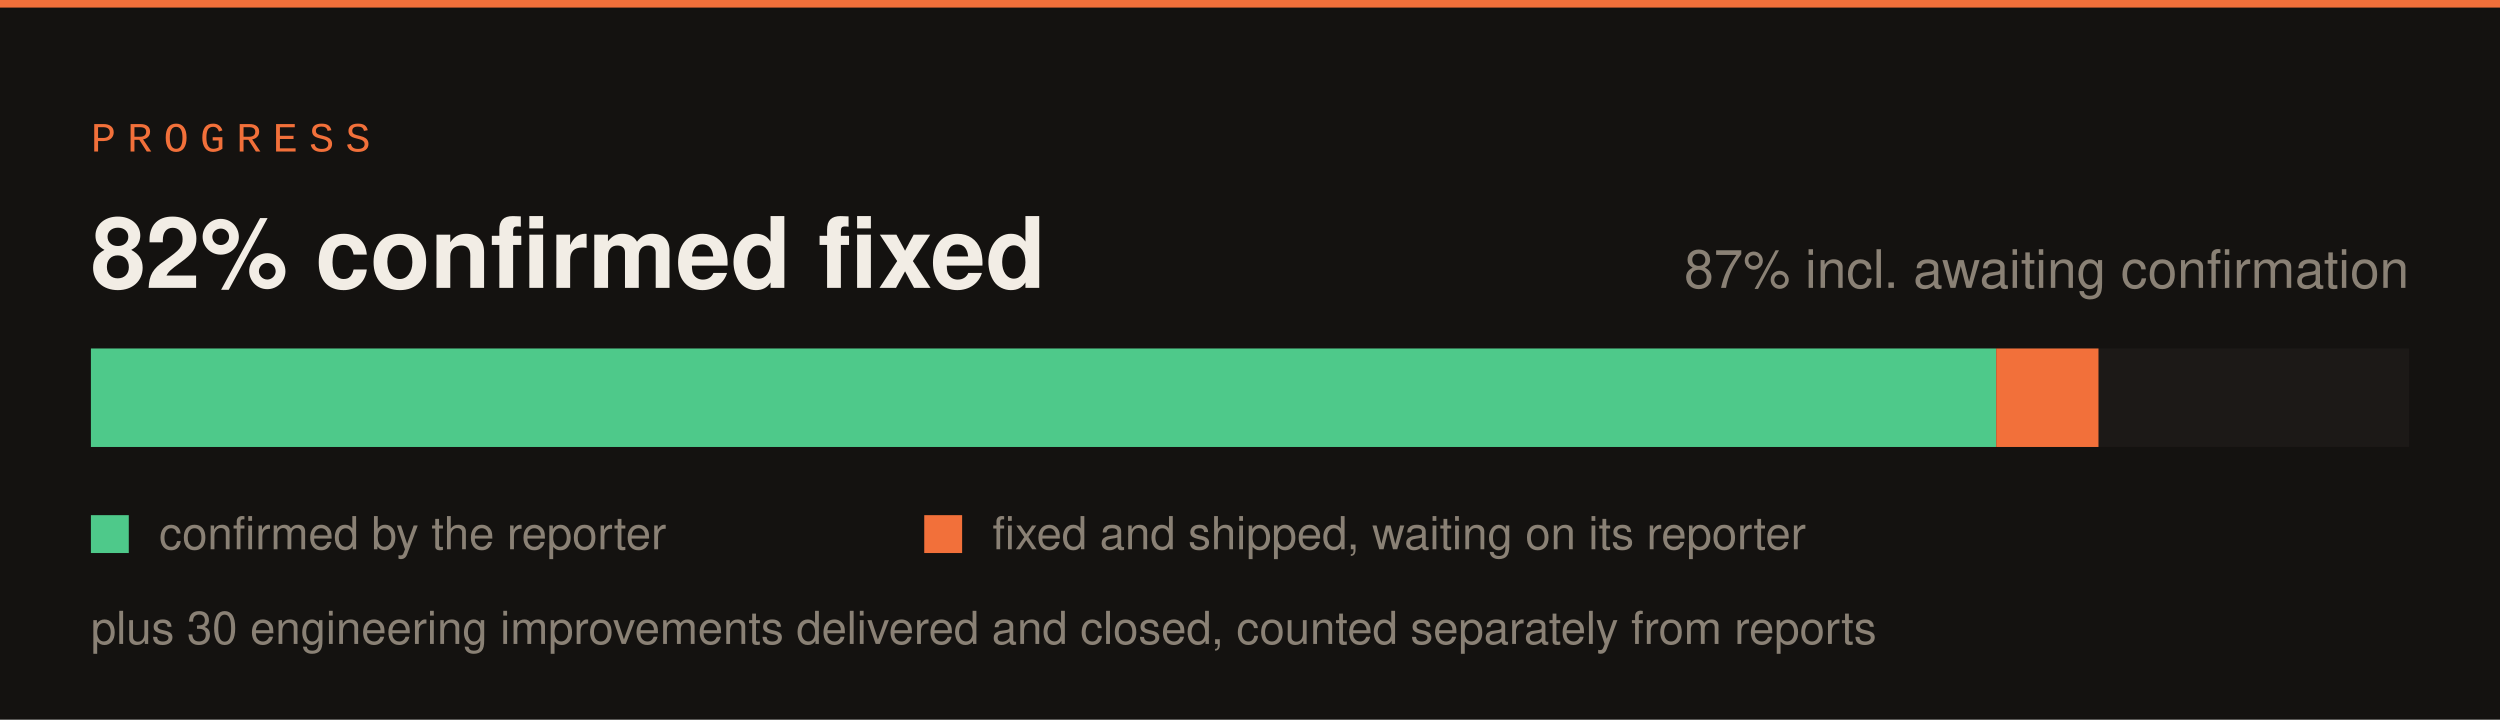
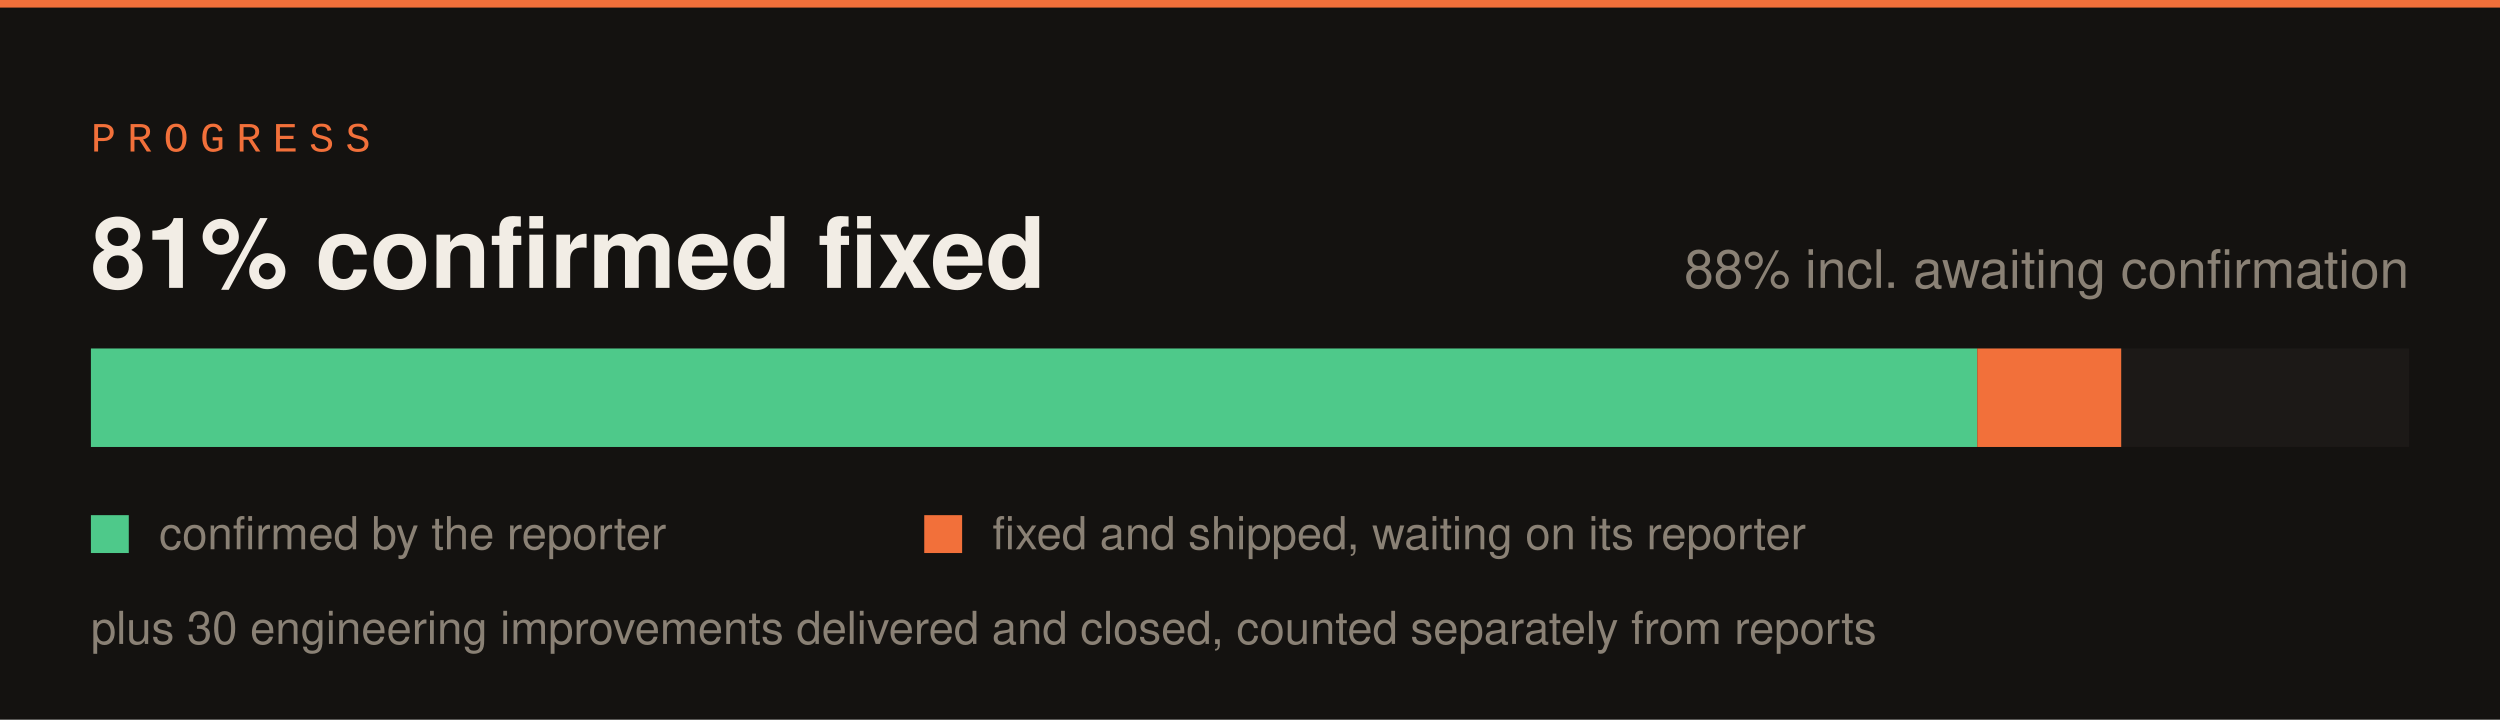
<svg xmlns="http://www.w3.org/2000/svg" width="660" height="190" viewBox="0 0 660 190">
  <rect width="660" height="190" fill="#141210" />
  <rect x="0" y="0" width="660" height="2" fill="#f2703a" />
  <text x="24" y="40" font-family="SFMono-Regular,Consolas,Liberation Mono,monospace" font-size="11" letter-spacing="3" fill="#f2703a">PROGRESS</text>
  <rect x="24" y="92" width="612" height="26" fill="#1c1917" />
-   <rect x="24" y="92" width="503" height="26" fill="#4ec98a" />
-   <rect x="527" y="92" width="27" height="26" fill="#f2703a" />
-   <text x="24" y="76" font-family="-apple-system,Segoe UI,Helvetica,Arial,sans-serif" font-size="26" font-weight="700" fill="#f2ede5">82% confirmed fixed</text>
-   <text x="636" y="76" font-family="-apple-system,Segoe UI,Helvetica,Arial,sans-serif" font-size="14" fill="#8a8175" text-anchor="end">87% incl. awaiting confirmation</text>
+   <rect x="24" y="92" width="498" height="26" fill="#4ec98a" />
+   <rect x="522" y="92" width="38" height="26" fill="#f2703a" />
+   <text x="24" y="76" font-family="-apple-system,Segoe UI,Helvetica,Arial,sans-serif" font-size="26" font-weight="700" fill="#f2ede5">81% confirmed fixed</text>
+   <text x="636" y="76" font-family="-apple-system,Segoe UI,Helvetica,Arial,sans-serif" font-size="14" fill="#8a8175" text-anchor="end">88% incl. awaiting confirmation</text>
  <rect x="24" y="136" width="10" height="10" fill="#4ec98a" />
  <text x="42" y="145" font-family="-apple-system,Segoe UI,Helvetica,Arial,sans-serif" font-size="12" fill="#8a8175">confirmed by the reporter</text>
  <rect x="244" y="136" width="10" height="10" fill="#f2703a" />
  <text x="262" y="145" font-family="-apple-system,Segoe UI,Helvetica,Arial,sans-serif" font-size="12" fill="#8a8175">fixed and shipped, waiting on its reporter</text>
  <text x="24" y="170" font-family="-apple-system,Segoe UI,Helvetica,Arial,sans-serif" font-size="12" fill="#8a8175">plus 30 engineering improvements delivered and closed, counted separately from reports</text>
</svg>
